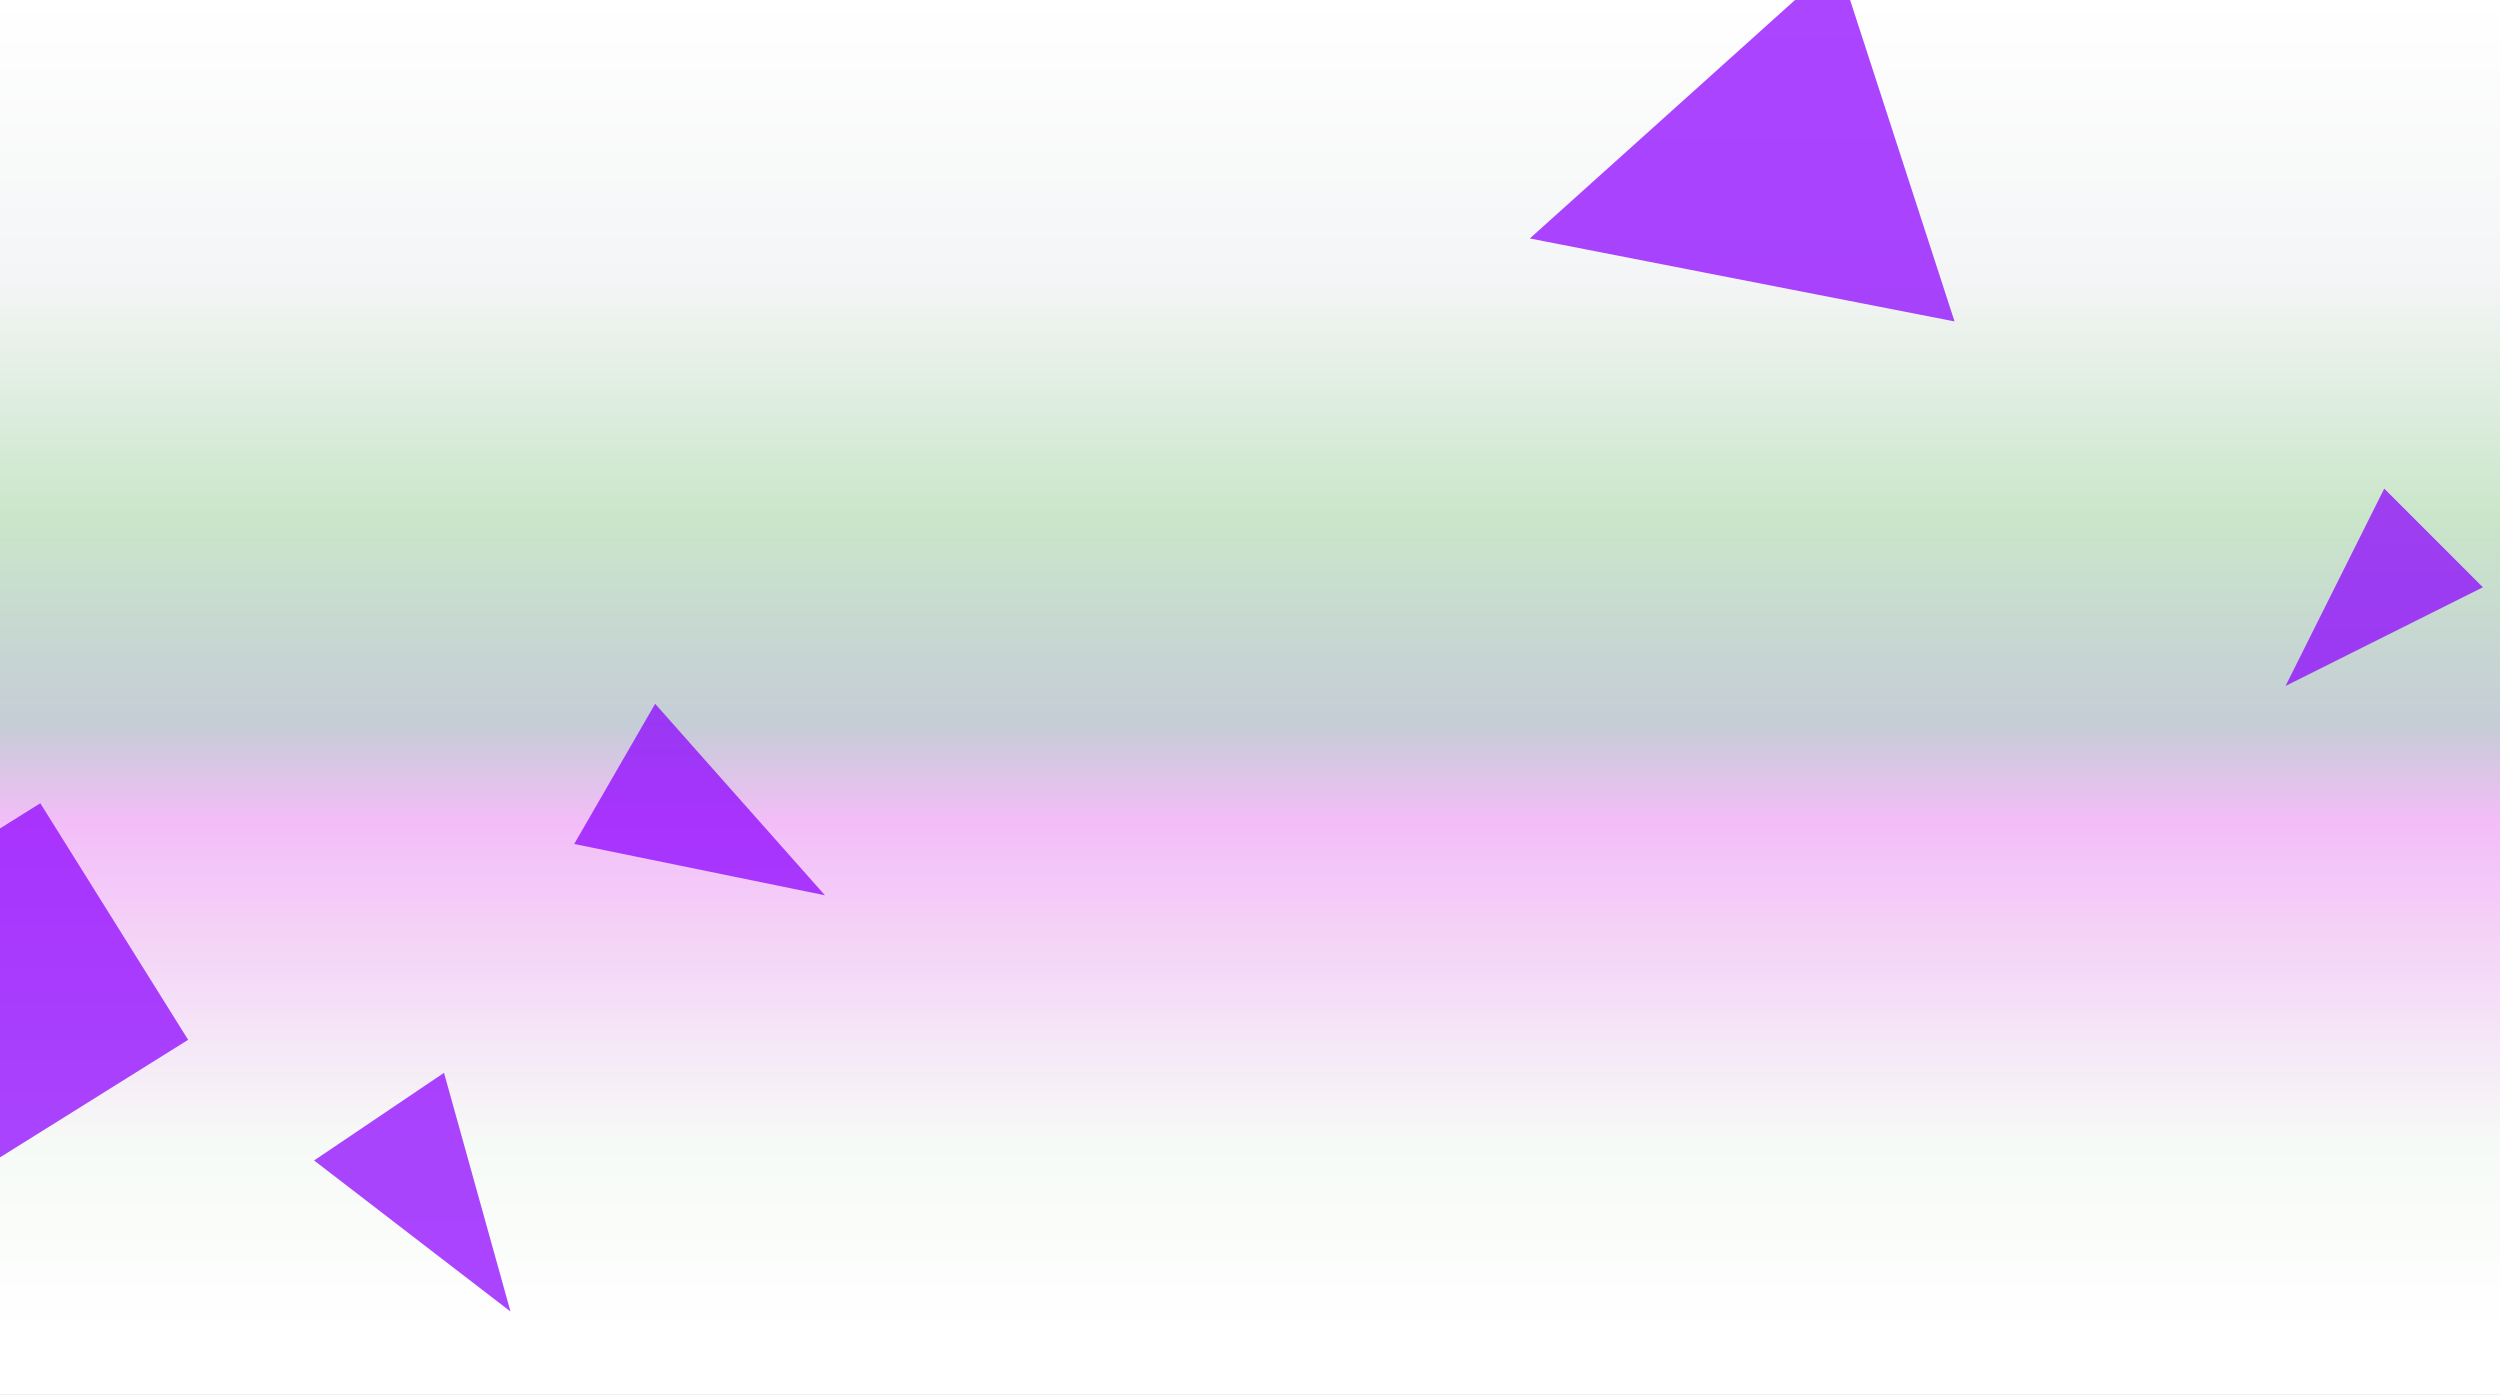
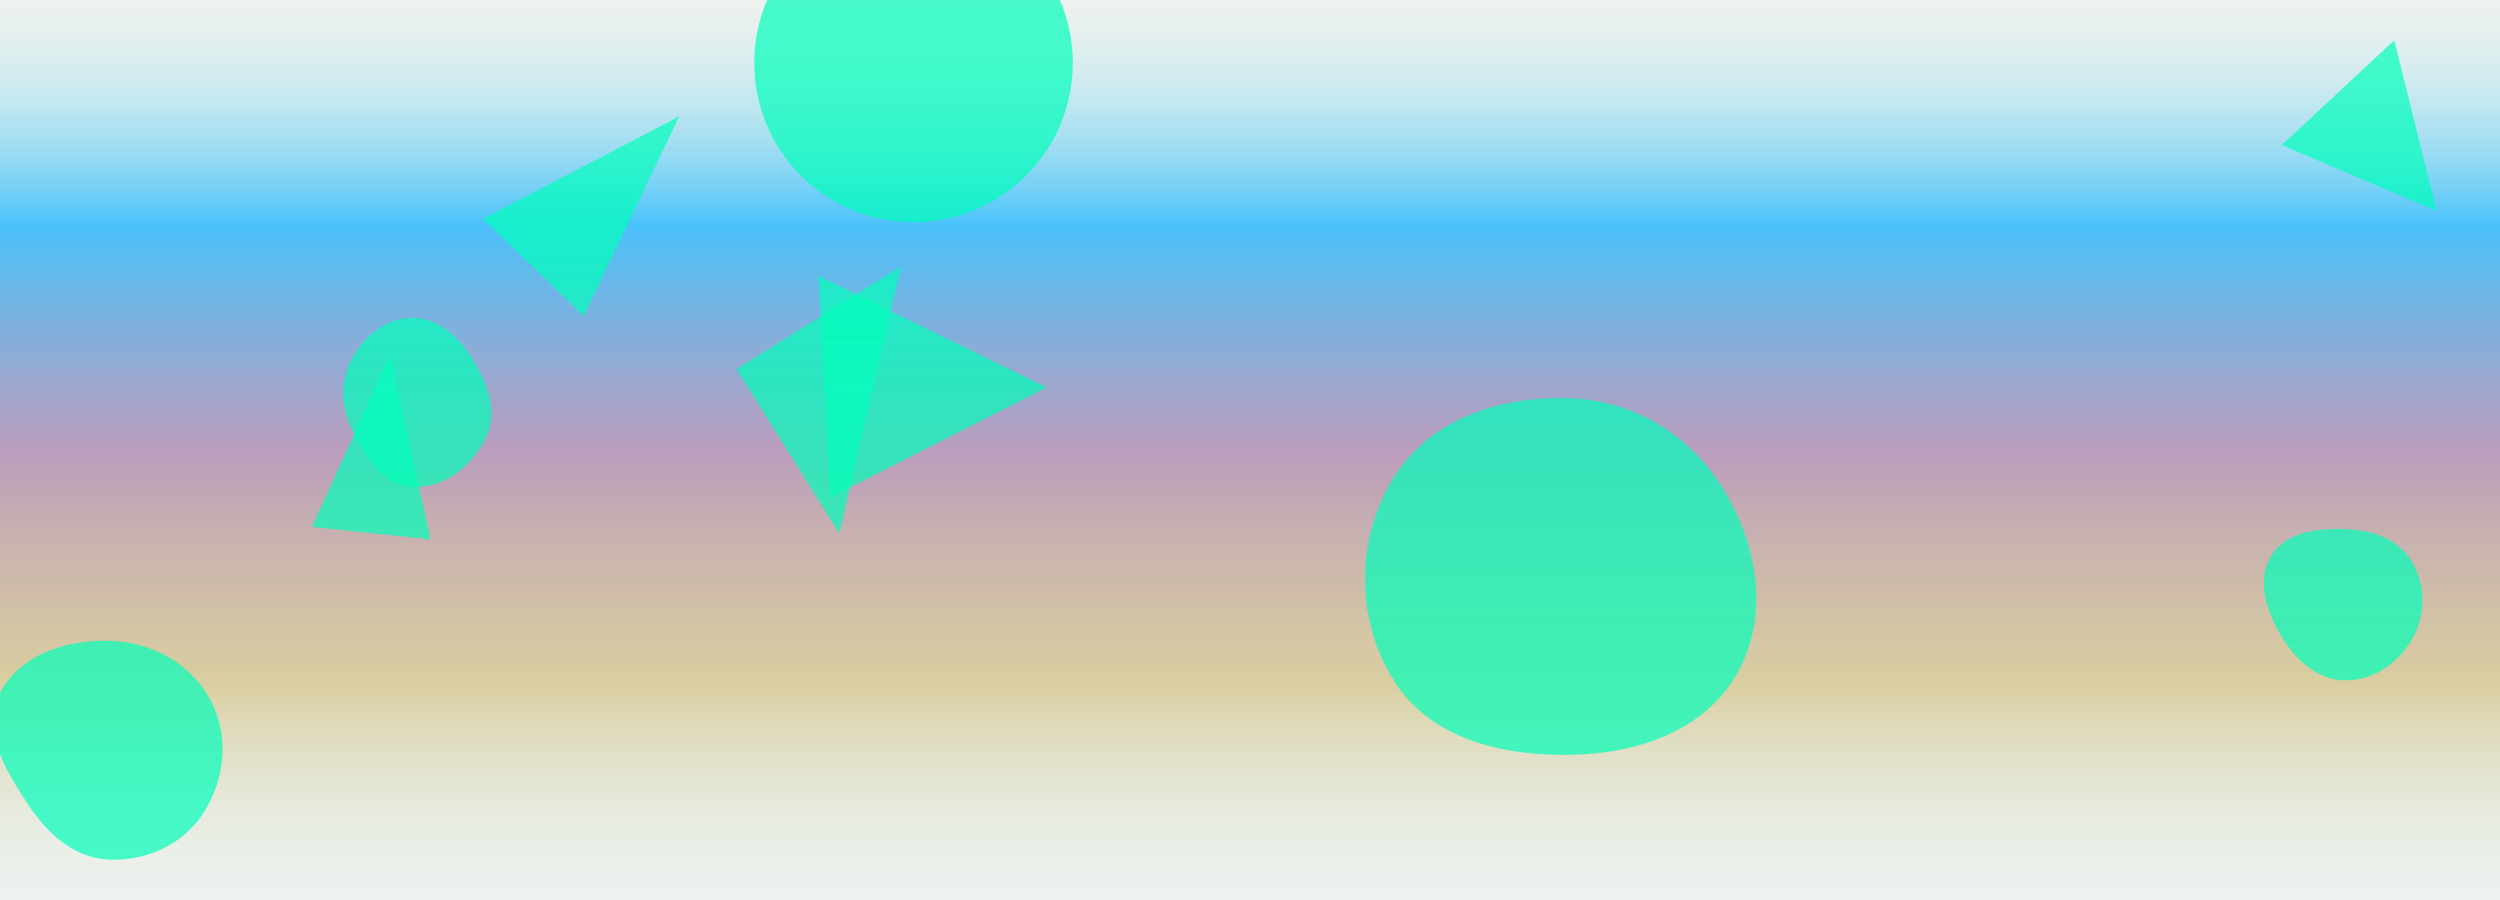
- <svg xmlns="http://www.w3.org/2000/svg" version="1.1" width="1440" height="803" preserveAspectRatio="none" viewBox="0 0 1440 803">
-   <g mask="url(&quot;#SvgjsMask3350&quot;)" fill="none">
-     <rect width="1440" height="803" x="0" y="0" fill="url(#SvgjsLinearGradient3351)" />
-     <path d="M881.188 137.349L1125.82 185.143 1058.488-22.083z" fill="rgba(140, 0, 255, 0.73)" class="triangle-float2" />
-     <path d="M1430.148 338.275L1373.314 281.441 1316.479 395.11z" fill="rgba(140, 0, 255, 0.73)" class="triangle-float2" />
-     <path d="M377.361 405.391L330.747 486.129 475.161 515.681z" fill="rgba(140, 0, 255, 0.73)" class="triangle-float1" />
-     <path d="M255.746 617.95L180.911 668.427 294.044 755.441z" fill="rgba(140, 0, 255, 0.73)" class="triangle-float2" />
-     <path d="M-27.899 684.078L108.363 598.933 23.217 462.671-113.044 547.817z" fill="rgba(140, 0, 255, 0.73)" class="triangle-float1" />
+ <svg xmlns="http://www.w3.org/2000/svg" version="1.1" width="3000" height="1080" preserveAspectRatio="none" viewBox="0 0 3000 1080">
+   <g mask="url(&quot;#SvgjsMask8328&quot;)" fill="none">
+     <rect width="3000" height="1080" x="0" y="0" fill="url(#SvgjsLinearGradient8329)" />
+     <path d="M495.107,584.207C533.051,586.324,567.02,559.125,583.353,524.811C597.802,494.454,585.16,460.676,567.531,432.048C550.987,405.181,526.659,381.631,495.107,381.506C463.377,381.38,436.78,403.562,421.678,431.468C407.332,457.977,409.352,488.666,422.412,515.832C437.86,547.966,459.508,582.221,495.107,584.207" fill="rgba(0, 255, 187, 0.7)" class="triangle-float1" />
+     <path d="M374.364 632.288L516.628 647.24 467.925 426.368z" fill="rgba(0, 255, 187, 0.7)" class="triangle-float3" />
+     <path d="M1255.981 464.884L982.31 331.083 996.247 597.011z" fill="rgba(0, 255, 187, 0.7)" class="triangle-float2" />
+     <path d="M905.1 75.53 a191.13 191.13 0 1 0 382.26 0 a191.13 191.13 0 1 0 -382.26 0z" fill="rgba(0, 255, 187, 0.7)" class="triangle-float2" />
+     <path d="M130.296,1031.47C175.995,1033.629,220.625,1013.171,244.94,974.417C270.83,933.153,275.268,880.77,251.54,838.227C227.232,794.644,180.187,769.966,130.296,768.867C78.296,767.722,22.609,786.11,-0.563,832.676C-22.199,876.155,6.292,923.84,32.995,964.405C56.209,999.67,88.123,1029.478,130.296,1031.47" fill="rgba(0, 255, 187, 0.7)" class="triangle-float3" />
+     <path d="M2923.941 253.15L2873.075 48.304 2738.135 174.137z" fill="rgba(0, 255, 187, 0.7)" class="triangle-float2" />
+     <path d="M579.708 262.497L700.488 379.133 815.052 139.645z" fill="rgba(0, 255, 187, 0.7)" class="triangle-float2" />
+     <path d="M883.815 442.869L1007.128 640.212 1081.158 319.555z" fill="rgba(0, 255, 187, 0.7)" class="triangle-float3" />
+     <path d="M1885.925,905.79C1964.488,904.172,2044.276,877.557,2083.721,809.594C2123.297,741.405,2109.965,657.076,2069.572,589.368C2030.264,523.478,1962.579,481.33,1885.925,478.043C1802.741,474.476,1716.929,501.745,1672.812,572.356C1626.302,646.797,1626.225,744.083,1673.496,818.043C1717.717,887.231,1803.829,907.481,1885.925,905.79" fill="rgba(0, 255, 187, 0.7)" class="triangle-float3" />
+     <path d="M2813.436,816.447C2847.888,817.13,2878.679,795.682,2895.351,765.525C2911.489,736.334,2910.91,700.443,2893.186,672.187C2876.476,645.546,2844.871,635.84,2813.436,634.929C2779.889,633.957,2742.526,638.544,2725.258,667.322C2707.652,696.664,2719.54,732.931,2736.957,762.386C2753.987,791.188,2779.983,815.784,2813.436,816.447" fill="rgba(0, 255, 187, 0.7)" class="triangle-float1" />
  </g>
  <defs>
-     <mask id="SvgjsMask3350">
-       <rect width="1440" height="803" fill="#ffffff" />
+     <mask id="SvgjsMask8328">
+       <rect width="3000" height="1080" fill="#ffffff" />
    </mask>
-     <linearGradient x1="50%" y1="0%" x2="50%" y2="100%" gradientUnits="userSpaceOnUse" id="SvgjsLinearGradient3351">
-       <stop stop-color="rgba(255, 255, 255, 1)" offset="0" />
-       <stop stop-color="rgba(244, 245, 246, 1)" offset="0.2" />
-       <stop stop-color="rgba(202, 230, 202, 1)" offset="0.37" />
-       <stop stop-color="rgba(197, 205, 214, 1)" offset="0.52" />
-       <stop stop-color="rgba(243, 189, 248, 1)" offset="0.59" />
-       <stop stop-color="rgba(246, 250, 246, 1)" offset="0.82" />
-       <stop stop-color="rgba(255, 255, 255, 1)" offset="0.96" />
+     <linearGradient x1="50%" y1="0%" x2="50%" y2="100%" gradientUnits="userSpaceOnUse" id="SvgjsLinearGradient8329">
+       <stop stop-color="rgba(209, 250, 229, 0.1)" offset="0" />
+       <stop stop-color="rgba(0, 174, 255, 0.69)" offset="0.25" />
+       <stop stop-color="rgba(156, 109, 160, 0.64)" offset="0.5" />
+       <stop stop-color="rgba(193, 169, 75, 0.48)" offset="0.76" />
+       <stop stop-color="rgba(209, 250, 229, 0.1)" offset="1" />
    </linearGradient>
    <style>
            @keyframes float1 {
                0%{transform: translate(0, 0)}
                50%{transform: translate(-10px, 0)}
                100%{transform: translate(0, 0)}
            }

            .triangle-float1 {
                animation: float1 5s infinite;
            }

            @keyframes float2 {
                0%{transform: translate(0, 0)}
                50%{transform: translate(-5px, -5px)}
                100%{transform: translate(0, 0)}
            }

            .triangle-float2 {
                animation: float2 4s infinite;
            }

            @keyframes float3 {
                0%{transform: translate(0, 0)}
                50%{transform: translate(0, -10px)}
                100%{transform: translate(0, 0)}
            }

            .triangle-float3 {
                animation: float3 6s infinite;
            }
        </style>
  </defs>
</svg>
